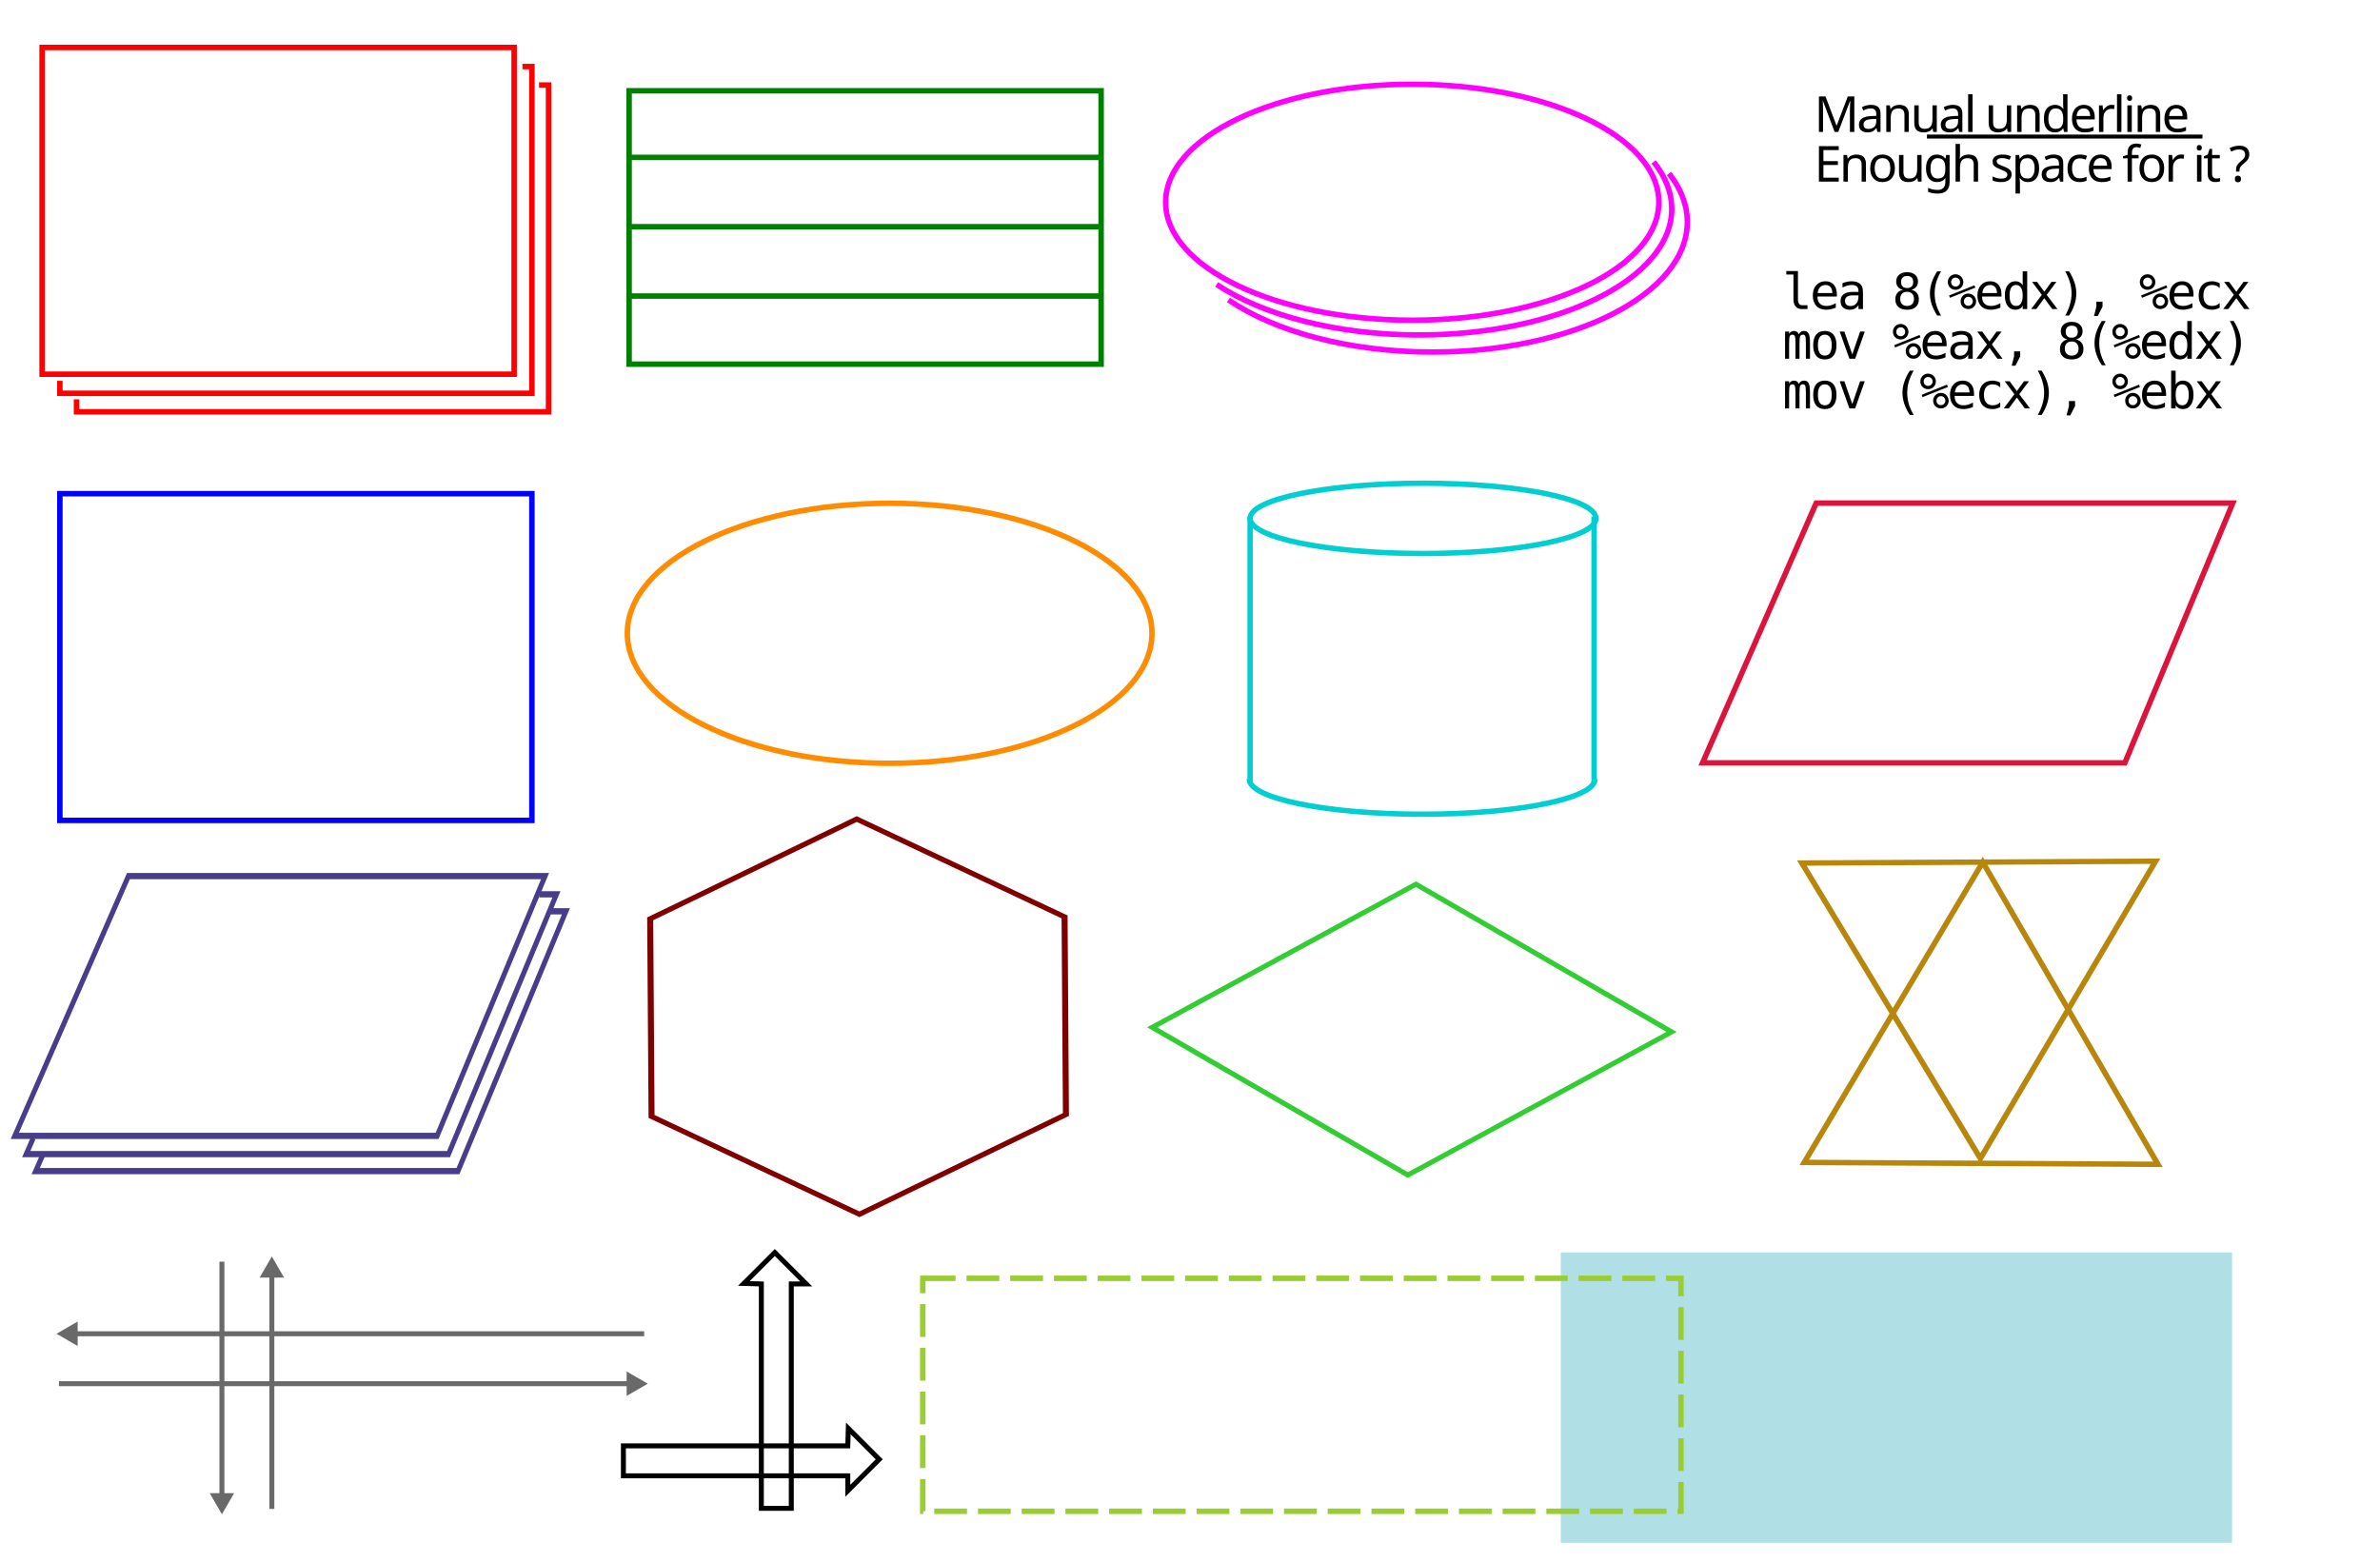
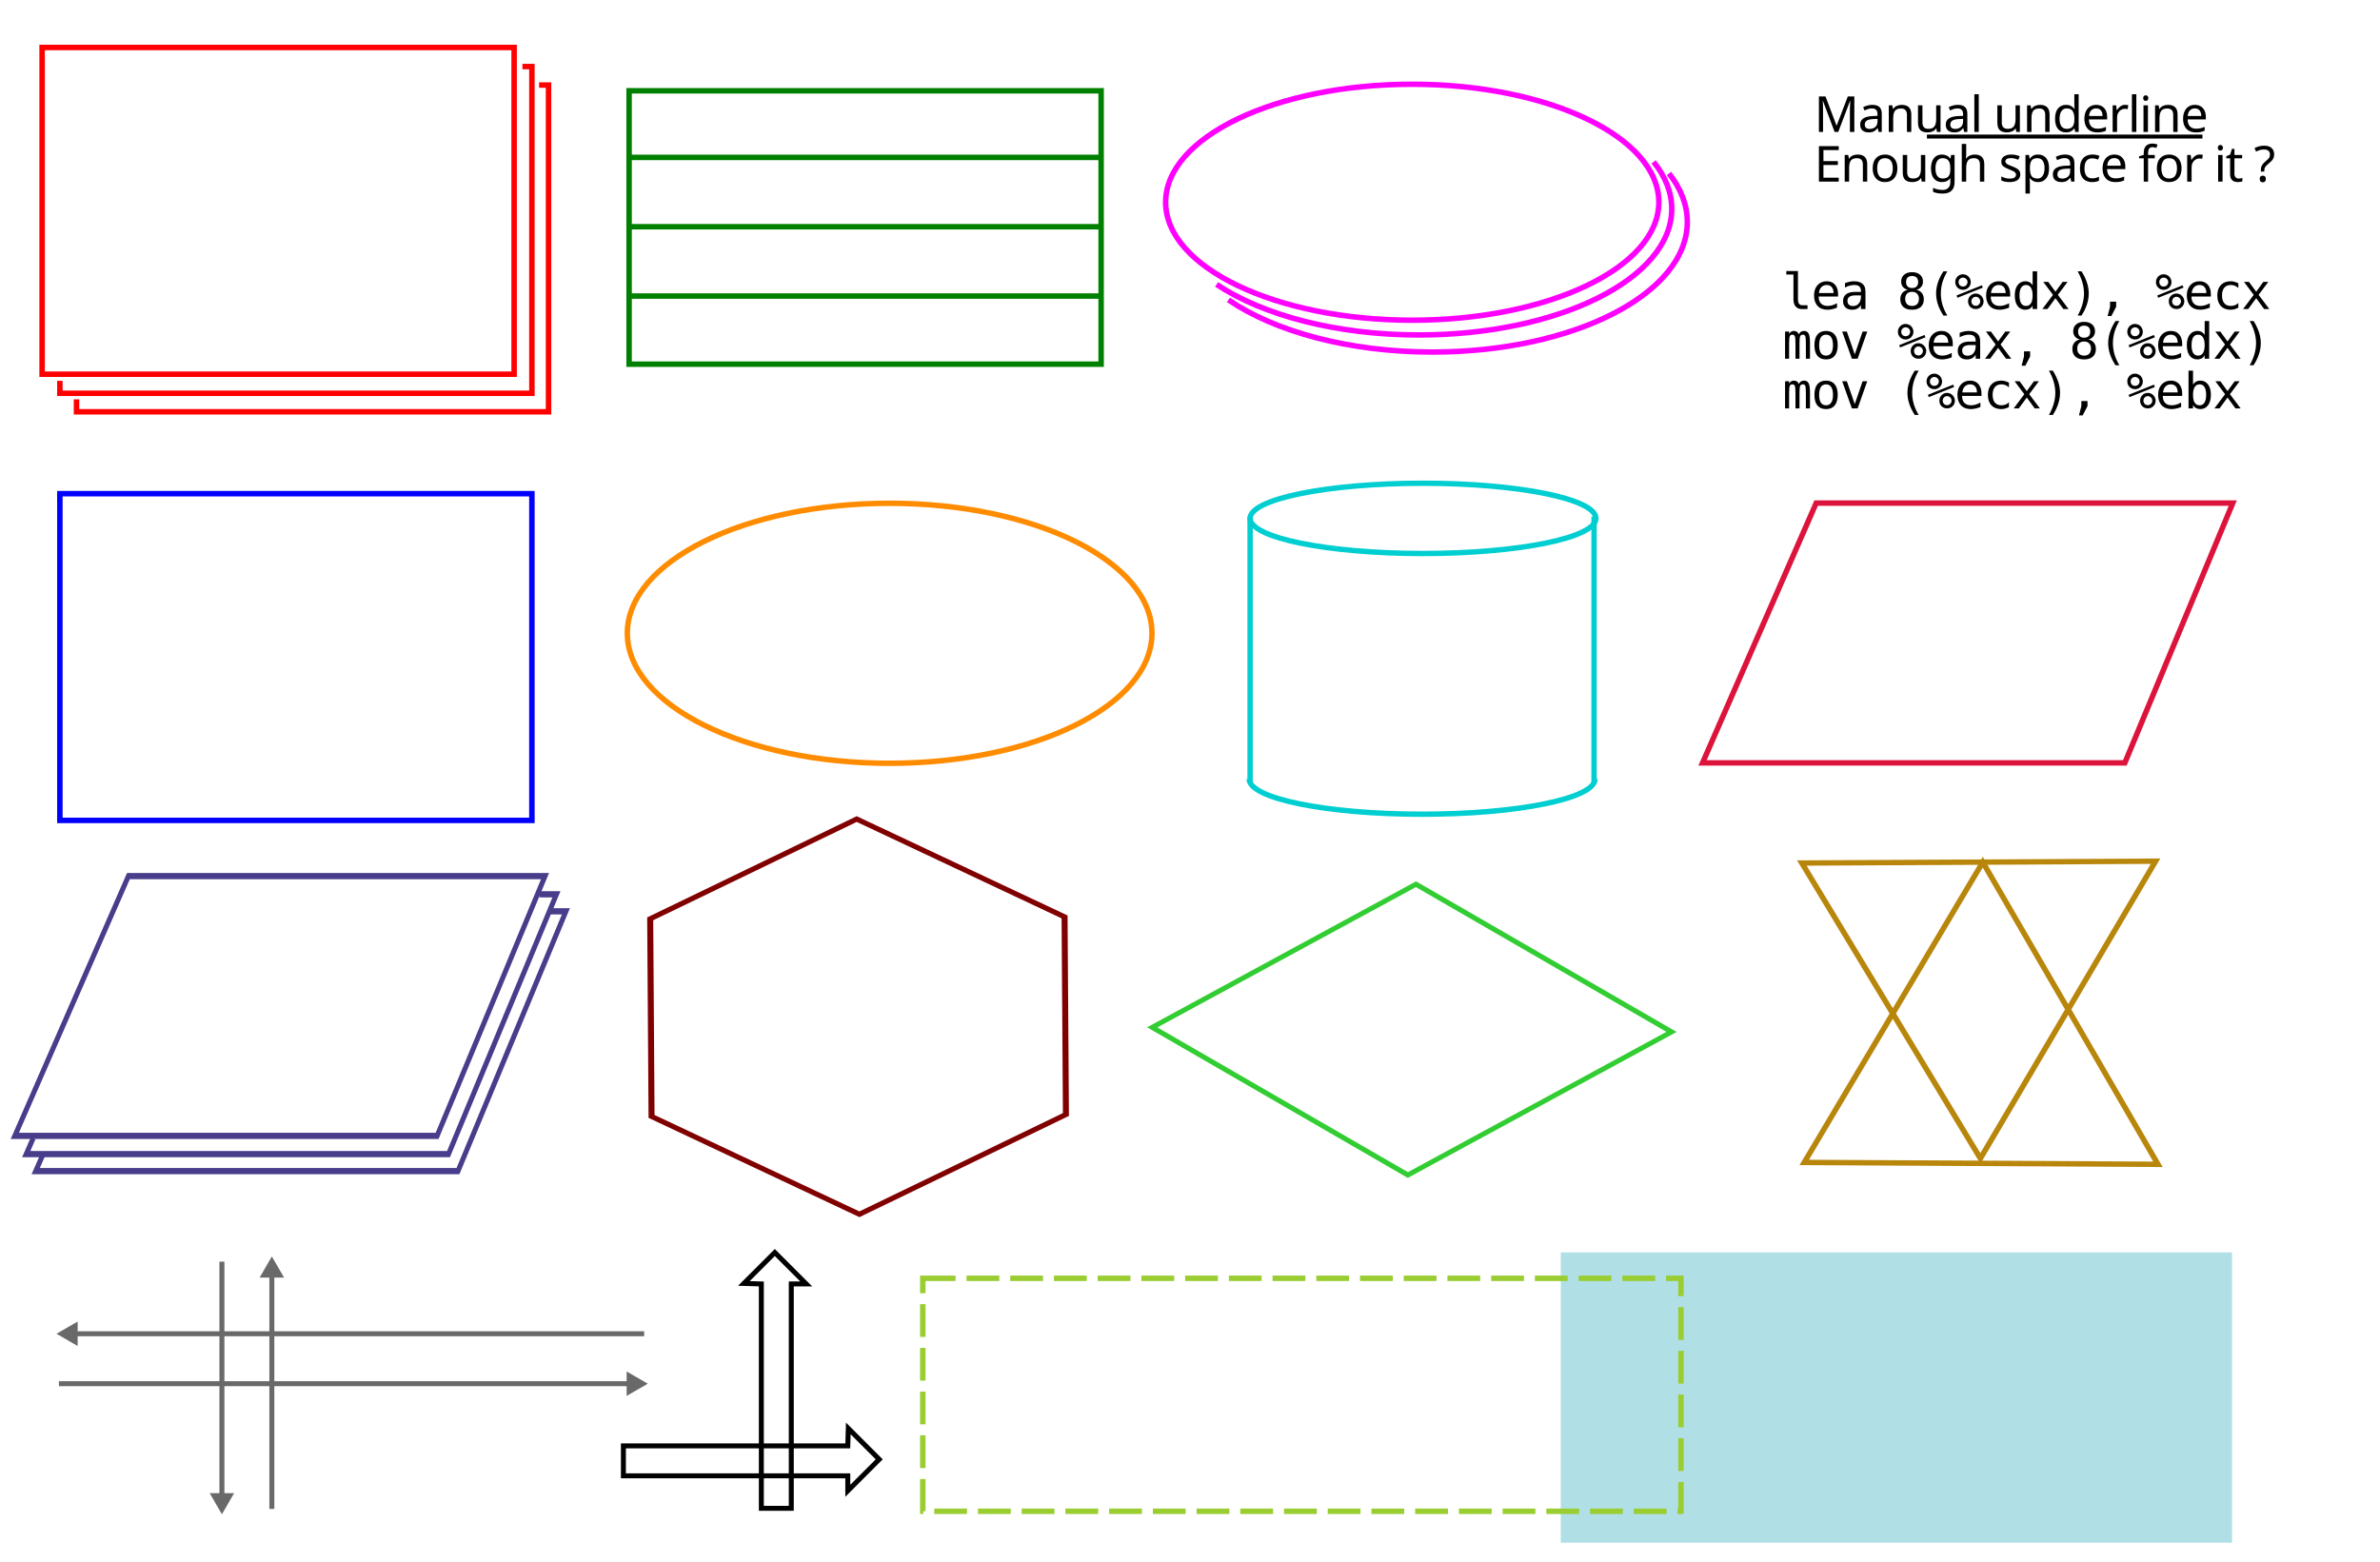
- <svg xmlns="http://www.w3.org/2000/svg" version="1.1" id="svg2" viewBox="0 0 479.029 314.274" height="88.695mm" width="135.193mm">
+ <svg xmlns="http://www.w3.org/2000/svg" width="135.193mm" height="88.695mm" viewBox="0 0 479.029 314.274" id="svg2" version="1.1">
  <defs id="defs4">
-     <marker orient="auto" refY="0.0" refX="0.0" id="TriangleOutM" style="overflow:visible">
-       <path id="path4565" d="M 5.77,0.0 L -2.88,5.0 L -2.88,-5.0 L 5.77,0.0 z " style="fill-rule:evenodd;stroke:#696969;stroke-width:1pt;stroke-opacity:1;fill:#696969;fill-opacity:1" transform="scale(0.4)" />
+     <marker style="overflow:visible" id="TriangleOutM" refX="0.0" refY="0.0" orient="auto">
+       <path transform="scale(0.4)" style="fill-rule:evenodd;stroke:#696969;stroke-width:1pt;stroke-opacity:1;fill:#696969;fill-opacity:1" d="M 5.77,0.0 L -2.88,5.0 L -2.88,-5.0 L 5.77,0.0 z " id="path4565" />
    </marker>
-     <marker style="overflow:visible" id="marker6723" refX="0.0" refY="0.0" orient="auto">
-       <path transform="scale(-0.4)" style="fill-rule:evenodd;stroke:#696969;stroke-width:1pt;stroke-opacity:1;fill:#696969;fill-opacity:1" d="M 5.77,0.0 L -2.88,5.0 L -2.88,-5.0 L 5.77,0.0 z " id="path6725" />
+     <marker orient="auto" refY="0.0" refX="0.0" id="marker6723" style="overflow:visible">
+       <path id="path6725" d="M 5.77,0.0 L -2.88,5.0 L -2.88,-5.0 L 5.77,0.0 z " style="fill-rule:evenodd;stroke:#696969;stroke-width:1pt;stroke-opacity:1;fill:#696969;fill-opacity:1" transform="scale(-0.4)" />
    </marker>
-     <marker orient="auto" refY="0.0" refX="0.0" id="TriangleInM" style="overflow:visible">
-       <path id="path4556" d="M 5.77,0.0 L -2.88,5.0 L -2.88,-5.0 L 5.77,0.0 z " style="fill-rule:evenodd;stroke:#696969;stroke-width:1pt;stroke-opacity:1;fill:#696969;fill-opacity:1" transform="scale(-0.4)" />
+     <marker style="overflow:visible" id="TriangleInM" refX="0.0" refY="0.0" orient="auto">
+       <path transform="scale(-0.4)" style="fill-rule:evenodd;stroke:#696969;stroke-width:1pt;stroke-opacity:1;fill:#696969;fill-opacity:1" d="M 5.77,0.0 L -2.88,5.0 L -2.88,-5.0 L 5.77,0.0 z " id="path4556" />
    </marker>
-     <marker orient="auto" refY="0.0" refX="0.0" id="Arrow1Lstart" style="overflow:visible">
-       <path id="path4420" d="M 0.0,0.0 L 5.0,-5.0 L -12.5,0.0 L 5.0,5.0 L 0.0,0.0 z " style="fill-rule:evenodd;stroke:#000000;stroke-width:1pt;stroke-opacity:1;fill:#000000;fill-opacity:1" transform="scale(0.8) translate(12.5,0)" />
+     <marker style="overflow:visible" id="Arrow1Lstart" refX="0.0" refY="0.0" orient="auto">
+       <path transform="scale(0.8) translate(12.5,0)" style="fill-rule:evenodd;stroke:#000000;stroke-width:1pt;stroke-opacity:1;fill:#000000;fill-opacity:1" d="M 0.0,0.0 L 5.0,-5.0 L -12.5,0.0 L 5.0,5.0 L 0.0,0.0 z " id="path4420" />
    </marker>
-     <marker orient="auto" refY="0.0" refX="0.0" id="Arrow1Lend" style="overflow:visible;">
-       <path id="path4423" d="M 0.0,0.0 L 5.0,-5.0 L -12.5,0.0 L 5.0,5.0 L 0.0,0.0 z " style="fill-rule:evenodd;stroke:#000000;stroke-width:1pt;stroke-opacity:1;fill:#000000;fill-opacity:1" transform="scale(0.8) rotate(180) translate(12.5,0)" />
+     <marker style="overflow:visible;" id="Arrow1Lend" refX="0.0" refY="0.0" orient="auto">
+       <path transform="scale(0.8) rotate(180) translate(12.5,0)" style="fill-rule:evenodd;stroke:#000000;stroke-width:1pt;stroke-opacity:1;fill:#000000;fill-opacity:1" d="M 0.0,0.0 L 5.0,-5.0 L -12.5,0.0 L 5.0,5.0 L 0.0,0.0 z " id="path4423" />
    </marker>
-     <marker orient="auto" refY="0" refX="0" id="TriangleInM-2" style="overflow:visible">
-       <path id="path4556-3" d="m 5.77,0 -8.65,5 0,-10 8.65,5 z" style="fill:#696969;fill-opacity:1;fill-rule:evenodd;stroke:#696969;stroke-width:1pt;stroke-opacity:1" transform="scale(-0.4,-0.4)" />
+     <marker style="overflow:visible" id="TriangleInM-2" refX="0" refY="0" orient="auto">
+       <path transform="scale(-0.4,-0.4)" style="fill:#696969;fill-opacity:1;fill-rule:evenodd;stroke:#696969;stroke-width:1pt;stroke-opacity:1" d="m 5.77,0 -8.65,5 0,-10 8.65,5 z" id="path4556-3" />
    </marker>
-     <marker orient="auto" refY="0" refX="0" id="TriangleOutM-1" style="overflow:visible">
-       <path id="path4565-3" d="m 5.77,0 -8.65,5 0,-10 8.65,5 z" style="fill:#696969;fill-opacity:1;fill-rule:evenodd;stroke:#696969;stroke-width:1pt;stroke-opacity:1" transform="scale(0.4,0.4)" />
+     <marker style="overflow:visible" id="TriangleOutM-1" refX="0" refY="0" orient="auto">
+       <path transform="scale(0.4,0.4)" style="fill:#696969;fill-opacity:1;fill-rule:evenodd;stroke:#696969;stroke-width:1pt;stroke-opacity:1" d="m 5.77,0 -8.65,5 0,-10 8.65,5 z" id="path4565-3" />
    </marker>
-     <marker orient="auto" refY="0" refX="0" id="TriangleInM-2-3" style="overflow:visible">
-       <path id="path4556-3-7" d="m 5.77,0 -8.65,5 0,-10 8.65,5 z" style="fill:#696969;fill-opacity:1;fill-rule:evenodd;stroke:#696969;stroke-width:1pt;stroke-opacity:1" transform="scale(-0.4,-0.4)" />
+     <marker style="overflow:visible" id="TriangleInM-2-3" refX="0" refY="0" orient="auto">
+       <path transform="scale(-0.4,-0.4)" style="fill:#696969;fill-opacity:1;fill-rule:evenodd;stroke:#696969;stroke-width:1pt;stroke-opacity:1" d="m 5.77,0 -8.65,5 0,-10 8.65,5 z" id="path4556-3-7" />
    </marker>
-     <marker orient="auto" refY="0" refX="0" id="TriangleInM-2-7" style="overflow:visible">
-       <path id="path4556-3-6" d="m 5.77,0 -8.65,5 0,-10 8.65,5 z" style="fill:#696969;fill-opacity:1;fill-rule:evenodd;stroke:#696969;stroke-width:1pt;stroke-opacity:1" transform="scale(-0.4,-0.4)" />
+     <marker style="overflow:visible" id="TriangleInM-2-7" refX="0" refY="0" orient="auto">
+       <path transform="scale(-0.4,-0.4)" style="fill:#696969;fill-opacity:1;fill-rule:evenodd;stroke:#696969;stroke-width:1pt;stroke-opacity:1" d="m 5.77,0 -8.65,5 0,-10 8.65,5 z" id="path4556-3-6" />
    </marker>
-     <marker orient="auto" refY="0" refX="0" id="TriangleInM-2-7-2" style="overflow:visible">
-       <path id="path4556-3-6-0" d="m 5.77,0 -8.65,5 0,-10 8.65,5 z" style="fill:#696969;fill-opacity:1;fill-rule:evenodd;stroke:#696969;stroke-width:1pt;stroke-opacity:1" transform="scale(-0.4,-0.4)" />
+     <marker style="overflow:visible" id="TriangleInM-2-7-2" refX="0" refY="0" orient="auto">
+       <path transform="scale(-0.4,-0.4)" style="fill:#696969;fill-opacity:1;fill-rule:evenodd;stroke:#696969;stroke-width:1pt;stroke-opacity:1" d="m 5.77,0 -8.65,5 0,-10 8.65,5 z" id="path4556-3-6-0" />
    </marker>
  </defs>
-   <g id="layer1" transform="translate(-31.1639,-233.1975)">
-     <rect style="opacity:1;fill:#b0e0e6;fill-opacity:1;stroke:none;stroke-width:1.1;stroke-miterlimit:4;stroke-dasharray:none;stroke-dashoffset:0;stroke-opacity:1" id="rect13241" width="135.111" height="58.436" x="345.305" y="485.313" />
-     <ellipse ry="26.171" rx="52.798" cy="360.68" cx="210.226" id="path4142" style="opacity:1;fill:none;fill-opacity:1;stroke:#ff8c00;stroke-width:1.1;stroke-miterlimit:4;stroke-dasharray:none;stroke-opacity:1" />
-     <g id="g4182" transform="translate(-163.7705,-26.4266)">
+   <g transform="translate(-31.1639,-233.1975)" id="layer1">
+     <rect y="485.313" x="345.305" height="58.436" width="135.111" id="rect13241" style="opacity:1;fill:#b0e0e6;fill-opacity:1;stroke:none;stroke-width:1.1;stroke-miterlimit:4;stroke-dasharray:none;stroke-dashoffset:0;stroke-opacity:1" />
+     <ellipse style="opacity:1;fill:none;fill-opacity:1;stroke:#ff8c00;stroke-width:1.1;stroke-miterlimit:4;stroke-dasharray:none;stroke-opacity:1" id="path4142" cx="210.226" cy="360.68" rx="52.798" ry="26.171" />
+     <g transform="translate(-163.7705,-26.4266)" id="g4182">
      <g id="g4177">
-         <path style="opacity:1;fill:none;fill-opacity:1;stroke:#ff0000;stroke-width:1.1;stroke-miterlimit:4;stroke-dasharray:none;stroke-opacity:1" d="m 203.408,269.181 95.005,0 0,65.773 -95.005,0 z" id="rect3336" />
-         <path style="opacity:1;fill:none;fill-opacity:1;stroke:#ff0000;stroke-width:1.1;stroke-miterlimit:4;stroke-dasharray:none;stroke-opacity:1" d="m 300.085,273.023 1.905,0 0,65.773 -95.005,0 0,-2.511" id="rect3336-5" />
-         <path style="opacity:1;fill:none;fill-opacity:1;stroke:#ff0000;stroke-width:1.1;stroke-miterlimit:4;stroke-dasharray:none;stroke-opacity:1" d="m 303.435,276.745 1.905,0 0,65.773 -95.005,0 0,-2.511" id="rect3336-5-7" />
+         <path id="rect3336" d="m 203.408,269.181 95.005,0 0,65.773 -95.005,0 z" style="opacity:1;fill:none;fill-opacity:1;stroke:#ff0000;stroke-width:1.1;stroke-miterlimit:4;stroke-dasharray:none;stroke-opacity:1" />
+         <path id="rect3336-5" d="m 300.085,273.023 1.905,0 0,65.773 -95.005,0 0,-2.511" style="opacity:1;fill:none;fill-opacity:1;stroke:#ff0000;stroke-width:1.1;stroke-miterlimit:4;stroke-dasharray:none;stroke-opacity:1" />
+         <path id="rect3336-5-7" d="m 303.435,276.745 1.905,0 0,65.773 -95.005,0 0,-2.511" style="opacity:1;fill:none;fill-opacity:1;stroke:#ff0000;stroke-width:1.1;stroke-miterlimit:4;stroke-dasharray:none;stroke-opacity:1" />
      </g>
    </g>
-     <g id="g4230" style="stroke:#008000" transform="translate(-51.62308,-24.87739)">
-       <g id="g4304" transform="translate(5.210879,1.116617)">
+     <g transform="translate(-51.62308,-24.87739)" style="stroke:#008000" id="g4230">
+       <g transform="translate(5.210879,1.116617)" id="g4304">
        <g id="g4365">
          <g id="g4384">
-             <path style="opacity:1;fill:none;fill-opacity:1;stroke:#008000;stroke-width:1.1;stroke-miterlimit:4;stroke-dasharray:none;stroke-opacity:1" d="m 204.198,275.234 95.005,0 0,55.033 -95.005,0 z" id="rect3336-2" />
-             <path style="fill:none;fill-rule:evenodd;stroke:#008000;stroke-width:1.1;stroke-linecap:butt;stroke-linejoin:miter;stroke-miterlimit:4;stroke-dasharray:none;stroke-opacity:1" d="m 203.985,288.64 94.912,0" id="path4336" />
-             <path style="fill:none;fill-rule:evenodd;stroke:#008000;stroke-width:1.1;stroke-linecap:butt;stroke-linejoin:miter;stroke-miterlimit:4;stroke-dasharray:none;stroke-opacity:1" d="m 203.985,302.598 94.912,0" id="path4336-4" />
-             <path style="fill:none;fill-rule:evenodd;stroke:#008000;stroke-width:1.1;stroke-linecap:butt;stroke-linejoin:miter;stroke-miterlimit:4;stroke-dasharray:none;stroke-opacity:1" d="m 204.171,316.555 94.912,0" id="path4336-44" />
+             <path id="rect3336-2" d="m 204.198,275.234 95.005,0 0,55.033 -95.005,0 z" style="opacity:1;fill:none;fill-opacity:1;stroke:#008000;stroke-width:1.1;stroke-miterlimit:4;stroke-dasharray:none;stroke-opacity:1" />
+             <path id="path4336" d="m 203.985,288.64 94.912,0" style="fill:none;fill-rule:evenodd;stroke:#008000;stroke-width:1.1;stroke-linecap:butt;stroke-linejoin:miter;stroke-miterlimit:4;stroke-dasharray:none;stroke-opacity:1" />
+             <path id="path4336-4" d="m 203.985,302.598 94.912,0" style="fill:none;fill-rule:evenodd;stroke:#008000;stroke-width:1.1;stroke-linecap:butt;stroke-linejoin:miter;stroke-miterlimit:4;stroke-dasharray:none;stroke-opacity:1" />
+             <path id="path4336-44" d="m 204.171,316.555 94.912,0" style="fill:none;fill-rule:evenodd;stroke:#008000;stroke-width:1.1;stroke-linecap:butt;stroke-linejoin:miter;stroke-miterlimit:4;stroke-dasharray:none;stroke-opacity:1" />
          </g>
        </g>
      </g>
    </g>
-     <path style="opacity:1;fill:none;fill-opacity:1;stroke:#0000ff;stroke-width:1.1;stroke-miterlimit:4;stroke-dasharray:none;stroke-opacity:1" d="m 43.214,332.576 95.005,0 0,65.773 -95.005,0 z" id="rect3336-2-6" />
-     <g id="g4296" transform="translate(-4.960133,-122.8217)">
-       <ellipse style="opacity:1;fill:none;fill-opacity:1;stroke:#ff00ff;stroke-width:1.1;stroke-miterlimit:4;stroke-dasharray:none;stroke-opacity:1" id="path4142-1" cx="320.368" cy="396.728" rx="49.634" ry="23.751" />
-       <path id="path4142-1-8" d="m 368.947,388.608 c 2.359,2.925 3.657,6.119 3.657,9.465 0,14.014 -22.777,25.376 -50.874,25.376 -16.666,0 -31.459,-3.997 -40.739,-10.174" style="opacity:1;fill:none;fill-opacity:1;stroke:#ff00ff;stroke-width:1.1;stroke-miterlimit:4;stroke-dasharray:none;stroke-opacity:1" />
-       <path id="path4142-1-8-6" d="m 372.045,390.933 c 2.378,3.018 3.687,6.315 3.687,9.768 0,14.463 -22.962,26.187 -51.287,26.187 -16.801,0 -31.715,-4.125 -41.07,-10.499" style="opacity:1;fill:none;fill-opacity:1;stroke:#ff00ff;stroke-width:1.1;stroke-miterlimit:4;stroke-dasharray:none;stroke-opacity:1" />
+     <path id="rect3336-2-6" d="m 43.214,332.576 95.005,0 0,65.773 -95.005,0 z" style="opacity:1;fill:none;fill-opacity:1;stroke:#0000ff;stroke-width:1.1;stroke-miterlimit:4;stroke-dasharray:none;stroke-opacity:1" />
+     <g transform="translate(-4.960133,-122.8217)" id="g4296">
+       <ellipse ry="23.751" rx="49.634" cy="396.728" cx="320.368" id="path4142-1" style="opacity:1;fill:none;fill-opacity:1;stroke:#ff00ff;stroke-width:1.1;stroke-miterlimit:4;stroke-dasharray:none;stroke-opacity:1" />
+       <path style="opacity:1;fill:none;fill-opacity:1;stroke:#ff00ff;stroke-width:1.1;stroke-miterlimit:4;stroke-dasharray:none;stroke-opacity:1" d="m 368.947,388.608 c 2.359,2.925 3.657,6.119 3.657,9.465 0,14.014 -22.777,25.376 -50.874,25.376 -16.666,0 -31.459,-3.997 -40.739,-10.174" id="path4142-1-8" />
+       <path style="opacity:1;fill:none;fill-opacity:1;stroke:#ff00ff;stroke-width:1.1;stroke-miterlimit:4;stroke-dasharray:none;stroke-opacity:1" d="m 372.045,390.933 c 2.378,3.018 3.687,6.315 3.687,9.768 0,14.463 -22.962,26.187 -51.287,26.187 -16.801,0 -31.715,-4.125 -41.07,-10.499" id="path4142-1-8-6" />
    </g>
-     <g id="g4322" transform="translate(4.838673,-87.09612)">
-       <ellipse ry="7.072" rx="34.801" cy="424.643" cx="312.737" id="path4301" style="opacity:1;fill:none;fill-opacity:1;stroke:#00ced1;stroke-width:1.08;stroke-miterlimit:10;stroke-dasharray:none;stroke-opacity:1" />
-       <path id="path4301-4" d="m 347.353,477.124 c 10e-6,3.906 -15.581,7.072 -34.801,7.072 -19.22,0 -34.801,-3.166 -34.801,-7.072" style="opacity:1;fill:none;fill-opacity:1;stroke:#00ced1;stroke-width:1.08;stroke-miterlimit:10;stroke-dasharray:none;stroke-opacity:1" />
-       <path id="rect4318" d="m 277.936,477.869 0,-53.598 m 69.23,0 0,53.598" style="opacity:1;fill:none;fill-opacity:1;stroke:#00ced1;stroke-width:1.08;stroke-miterlimit:10;stroke-dasharray:none;stroke-opacity:1" />
+     <g transform="translate(4.838673,-87.09612)" id="g4322">
+       <ellipse style="opacity:1;fill:none;fill-opacity:1;stroke:#00ced1;stroke-width:1.08;stroke-miterlimit:10;stroke-dasharray:none;stroke-opacity:1" id="path4301" cx="312.737" cy="424.643" rx="34.801" ry="7.072" />
+       <path style="opacity:1;fill:none;fill-opacity:1;stroke:#00ced1;stroke-width:1.08;stroke-miterlimit:10;stroke-dasharray:none;stroke-opacity:1" d="m 347.353,477.124 c 10e-6,3.906 -15.581,7.072 -34.801,7.072 -19.22,0 -34.801,-3.166 -34.801,-7.072" id="path4301-4" />
+       <path style="opacity:1;fill:none;fill-opacity:1;stroke:#00ced1;stroke-width:1.08;stroke-miterlimit:10;stroke-dasharray:none;stroke-opacity:1" d="m 277.936,477.869 0,-53.598 m 69.23,0 0,53.598" id="rect4318" />
    </g>
-     <path style="opacity:1;fill:none;fill-opacity:1;stroke:#800000;stroke-width:0.574;stroke-miterlimit:10;stroke-dasharray:none;stroke-opacity:1" id="path4327" d="m 108.583,422.782 0.129,22.853 -19.727,11.538 -19.856,-11.315 -0.129,-22.853 19.727,-11.538 z" transform="matrix(2.107044,0,0,1.740663,16.64433,-318.1493)" />
-     <path style="opacity:1;fill:none;fill-opacity:1;stroke:#32cd32;stroke-width:0.67;stroke-miterlimit:10;stroke-dasharray:none;stroke-opacity:1" id="path4329" d="M 211.311,429.11 187.118,452.559 163.669,428.365 187.862,404.916 Z" transform="matrix(2.193977,0,0,1.2287,-96.00636,-86.32762)" />
-     <path style="opacity:1;fill:none;fill-opacity:1;stroke:#b8860b;stroke-width:0.756;stroke-miterlimit:10;stroke-dasharray:none;stroke-opacity:1" id="path4331" d="m 224.711,448.092 -48.539,-0.264 24.498,-41.904 z" transform="matrix(1.466753,0,0,1.442405,135.9095,-178.7513)" />
-     <g id="g13260" transform="matrix(1.024011,0,0,1.313166,-5.772151,-140.2474)">
-       <path id="rect4333" d="m 61.313,418.688 81.885,0 -21.216,39.826 -83.002,0 z" style="opacity:1;fill:none;fill-opacity:1;stroke:#483d8b;stroke-width:0.949;stroke-miterlimit:10;stroke-dasharray:none;stroke-opacity:1" />
-       <path id="rect4333-7" d="m 142.081,421.48 3.361,0 -21.216,39.826 -83.002,0 1.386,-2.471" style="opacity:1;fill:none;fill-opacity:1;stroke:#483d8b;stroke-width:0.949;stroke-miterlimit:10;stroke-dasharray:none;stroke-opacity:1" />
-       <path id="rect4333-7-5" d="m 143.942,424.085 3.361,0 -21.216,39.826 -83.002,0 1.386,-2.471" style="opacity:1;fill:none;fill-opacity:1;stroke:#483d8b;stroke-width:0.949;stroke-miterlimit:10;stroke-dasharray:none;stroke-opacity:1" />
+     <path transform="matrix(2.107044,0,0,1.740663,16.64433,-318.1493)" d="m 108.583,422.782 0.129,22.853 -19.727,11.538 -19.856,-11.315 -0.129,-22.853 19.727,-11.538 z" id="path4327" style="opacity:1;fill:none;fill-opacity:1;stroke:#800000;stroke-width:0.574;stroke-miterlimit:10;stroke-dasharray:none;stroke-opacity:1" />
+     <path transform="matrix(2.193977,0,0,1.2287,-96.00636,-86.32762)" d="M 211.311,429.11 187.118,452.559 163.669,428.365 187.862,404.916 Z" id="path4329" style="opacity:1;fill:none;fill-opacity:1;stroke:#32cd32;stroke-width:0.67;stroke-miterlimit:10;stroke-dasharray:none;stroke-opacity:1" />
+     <path transform="matrix(1.466753,0,0,1.442405,135.9095,-178.7513)" d="m 224.711,448.092 -48.539,-0.264 24.498,-41.904 z" id="path4331" style="opacity:1;fill:none;fill-opacity:1;stroke:#b8860b;stroke-width:0.756;stroke-miterlimit:10;stroke-dasharray:none;stroke-opacity:1" />
+     <g transform="matrix(1.024011,0,0,1.313166,-5.772151,-140.2474)" id="g13260">
+       <path style="opacity:1;fill:none;fill-opacity:1;stroke:#483d8b;stroke-width:0.949;stroke-miterlimit:10;stroke-dasharray:none;stroke-opacity:1" d="m 61.313,418.688 81.885,0 -21.216,39.826 -83.002,0 z" id="rect4333" />
+       <path style="opacity:1;fill:none;fill-opacity:1;stroke:#483d8b;stroke-width:0.949;stroke-miterlimit:10;stroke-dasharray:none;stroke-opacity:1" d="m 142.081,421.48 3.361,0 -21.216,39.826 -83.002,0 1.386,-2.471" id="rect4333-7" />
+       <path style="opacity:1;fill:none;fill-opacity:1;stroke:#483d8b;stroke-width:0.949;stroke-miterlimit:10;stroke-dasharray:none;stroke-opacity:1" d="m 143.942,424.085 3.361,0 -21.216,39.826 -83.002,0 1.386,-2.471" id="rect4333-7-5" />
    </g>
-     <path style="opacity:1;fill:none;fill-opacity:1;stroke:#dc143c;stroke-width:1.1;stroke-miterlimit:10;stroke-dasharray:none;stroke-opacity:1" d="m 396.709,334.475 83.851,0 -21.725,52.298 -84.995,0 z" id="rect4333-1" />
-     <path style="fill:none;fill-rule:evenodd;stroke:#696969;stroke-width:1px;stroke-linecap:butt;stroke-linejoin:miter;stroke-opacity:1;marker-start:url(#TriangleInM)" d="m 45.377,501.69 115.44,0" id="path4414" />
-     <path style="fill:none;fill-rule:evenodd;stroke:#696969;stroke-width:1px;stroke-linecap:butt;stroke-linejoin:miter;stroke-opacity:1;marker-start:url(#TriangleInM-2)" d="m 158.707,511.739 -115.689,0" id="path4414-2" />
-     <path style="fill:none;fill-rule:evenodd;stroke:#696969;stroke-width:1px;stroke-linecap:butt;stroke-linejoin:miter;stroke-opacity:1;marker-end:url(#TriangleOutM)" d="m 75.829,487.174 0,48.015" id="path6715" />
-     <path style="fill:none;fill-rule:evenodd;stroke:#696969;stroke-width:1px;stroke-linecap:butt;stroke-linejoin:miter;stroke-opacity:1;marker-end:url(#TriangleOutM-1)" d="m 85.878,536.948 0,-47.984" id="path6715-5" />
-     <path style="fill:none;fill-rule:evenodd;stroke:#000000;stroke-width:0.8;stroke-linecap:butt;stroke-linejoin:miter;stroke-miterlimit:4;stroke-dasharray:none;stroke-opacity:1" d="m 419.002,260.687 55.459,0" id="path13214" />
-     <rect style="opacity:1;fill:none;fill-opacity:1;stroke:#9acd32;stroke-width:1.1;stroke-miterlimit:4;stroke-dasharray:6.6, 2.2;stroke-opacity:1;stroke-dashoffset:0" id="rect13239" width="152.604" height="46.898" x="216.895" y="490.524" />
-     <text xml:space="preserve" style="font-style:normal;font-variant:normal;font-weight:normal;font-stretch:normal;font-size:10px;line-height:100%;font-family:'Droid Sans';-inkscape-font-specification:'Droid Sans, Normal';text-align:start;letter-spacing:-0.5px;word-spacing:0px;writing-mode:lr-tb;text-anchor:start;fill:#000000;fill-opacity:1;stroke:none;stroke-width:1px;stroke-linecap:butt;stroke-linejoin:miter;stroke-opacity:1" x="396.298" y="259.756" id="text13206">
-       <tspan id="tspan13210" x="396.298" y="259.756">Manual underline </tspan>
-       <tspan id="tspan13212" x="396.298" y="269.756">Enough space for it ?</tspan>
+     <path id="rect4333-1" d="m 396.709,334.475 83.851,0 -21.725,52.298 -84.995,0 z" style="opacity:1;fill:none;fill-opacity:1;stroke:#dc143c;stroke-width:1.1;stroke-miterlimit:10;stroke-dasharray:none;stroke-opacity:1" />
+     <path id="path4414" d="m 45.377,501.69 115.44,0" style="fill:none;fill-rule:evenodd;stroke:#696969;stroke-width:1px;stroke-linecap:butt;stroke-linejoin:miter;stroke-opacity:1;marker-start:url(#TriangleInM)" />
+     <path id="path4414-2" d="m 158.707,511.739 -115.689,0" style="fill:none;fill-rule:evenodd;stroke:#696969;stroke-width:1px;stroke-linecap:butt;stroke-linejoin:miter;stroke-opacity:1;marker-start:url(#TriangleInM-2)" />
+     <path id="path6715" d="m 75.829,487.174 0,48.015" style="fill:none;fill-rule:evenodd;stroke:#696969;stroke-width:1px;stroke-linecap:butt;stroke-linejoin:miter;stroke-opacity:1;marker-end:url(#TriangleOutM)" />
+     <path id="path6715-5" d="m 85.878,536.948 0,-47.984" style="fill:none;fill-rule:evenodd;stroke:#696969;stroke-width:1px;stroke-linecap:butt;stroke-linejoin:miter;stroke-opacity:1;marker-end:url(#TriangleOutM-1)" />
+     <path id="path13214" d="m 419.002,260.687 55.459,0" style="fill:none;fill-rule:evenodd;stroke:#000000;stroke-width:0.8;stroke-linecap:butt;stroke-linejoin:miter;stroke-miterlimit:4;stroke-dasharray:none;stroke-opacity:1" />
+     <rect y="490.524" x="216.895" height="46.898" width="152.604" id="rect13239" style="opacity:1;fill:none;fill-opacity:1;stroke:#9acd32;stroke-width:1.1;stroke-miterlimit:4;stroke-dasharray:6.6, 2.2;stroke-opacity:1;stroke-dashoffset:0" />
+     <text id="text13206" y="259.756" x="396.298" style="font-style:normal;font-variant:normal;font-weight:normal;font-stretch:normal;font-size:10px;line-height:100%;font-family:'Droid Sans';-inkscape-font-specification:'Droid Sans, Normal';text-align:start;letter-spacing:-0.25px;word-spacing:0px;writing-mode:lr-tb;text-anchor:start;fill:#000000;fill-opacity:1;stroke:none;stroke-width:1px;stroke-linecap:butt;stroke-linejoin:miter;stroke-opacity:1;" xml:space="preserve">
+       <tspan y="259.756" x="396.298" id="tspan13210">Manual underline </tspan>
+       <tspan y="269.756" x="396.298" id="tspan13212">Enough space for it ?</tspan>
    </text>
-     <path style="opacity:1;fill:none;fill-opacity:1;stroke:#b8860b;stroke-width:0.762;stroke-miterlimit:10;stroke-dasharray:none;stroke-opacity:1" id="path4331-9" d="m 224.711,448.092 -48.539,-0.264 24.498,-41.904 z" transform="matrix(1.466753,0,0,-1.419059,135.429,1042.424)" />
-     <text xml:space="preserve" style="font-style:normal;font-variant:normal;font-weight:normal;font-stretch:normal;font-size:10px;line-height:100%;font-family:'Droid Sans';-inkscape-font-specification:'Droid Sans, Normal';text-align:start;letter-spacing:-0.5px;word-spacing:0px;writing-mode:lr-tb;text-anchor:start;fill:#000000;fill-opacity:1;stroke:none;stroke-width:1px;stroke-linecap:butt;stroke-linejoin:miter;stroke-opacity:1" x="389.918" y="295.412" id="text34867">
-       <tspan id="tspan34869" x="389.918" y="295.412" style="font-style:normal;font-variant:normal;font-weight:normal;font-stretch:normal;font-size:10px;line-height:100%;font-family:'DejaVu Sans Mono';-inkscape-font-specification:'DejaVu Sans Mono, Normal';text-align:start;writing-mode:lr-tb;text-anchor:start">lea 8(%edx), %ecx</tspan>
-       <tspan x="389.918" y="305.412" id="tspan34871" style="font-style:normal;font-variant:normal;font-weight:normal;font-stretch:normal;font-size:10px;line-height:100%;font-family:'DejaVu Sans Mono';-inkscape-font-specification:'DejaVu Sans Mono, Normal';text-align:start;writing-mode:lr-tb;text-anchor:start">mov %eax, 8(%edx)</tspan>
-       <tspan x="389.918" y="315.412" id="tspan34873" style="font-style:normal;font-variant:normal;font-weight:normal;font-stretch:normal;font-size:10px;line-height:100%;font-family:'DejaVu Sans Mono';-inkscape-font-specification:'DejaVu Sans Mono, Normal';text-align:start;writing-mode:lr-tb;text-anchor:start">mov (%ecx), %ebx</tspan>
+     <path transform="matrix(1.466753,0,0,-1.419059,135.429,1042.424)" d="m 224.711,448.092 -48.539,-0.264 24.498,-41.904 z" id="path4331-9" style="opacity:1;fill:none;fill-opacity:1;stroke:#b8860b;stroke-width:0.762;stroke-miterlimit:10;stroke-dasharray:none;stroke-opacity:1" />
+     <text id="text34867" y="295.412" x="389.918" style="font-style:normal;font-variant:normal;font-weight:normal;font-stretch:normal;font-size:10px;line-height:100%;font-family:'Droid Sans';-inkscape-font-specification:'Droid Sans, Normal';text-align:start;letter-spacing:-0.25px;word-spacing:0px;writing-mode:lr-tb;text-anchor:start;fill:#000000;fill-opacity:1;stroke:none;stroke-width:1px;stroke-linecap:butt;stroke-linejoin:miter;stroke-opacity:1;" xml:space="preserve">
+       <tspan style="font-style:normal;font-variant:normal;font-weight:normal;font-stretch:normal;font-size:10px;line-height:100%;font-family:'DejaVu Sans Mono';-inkscape-font-specification:'DejaVu Sans Mono, Normal';text-align:start;writing-mode:lr-tb;text-anchor:start;letter-spacing:-0.25px;" y="295.412" x="389.918" id="tspan34869">lea 8(%edx), %ecx</tspan>
+       <tspan style="font-style:normal;font-variant:normal;font-weight:normal;font-stretch:normal;font-size:10px;line-height:100%;font-family:'DejaVu Sans Mono';-inkscape-font-specification:'DejaVu Sans Mono, Normal';text-align:start;writing-mode:lr-tb;text-anchor:start;letter-spacing:-0.25px;" id="tspan34871" y="305.412" x="389.918">mov %eax, 8(%edx)</tspan>
+       <tspan style="font-style:normal;font-variant:normal;font-weight:normal;font-stretch:normal;font-size:10px;line-height:100%;font-family:'DejaVu Sans Mono';-inkscape-font-specification:'DejaVu Sans Mono, Normal';text-align:start;writing-mode:lr-tb;text-anchor:start;letter-spacing:-0.25px;" id="tspan34873" y="315.412" x="389.918">mov (%ecx), %ebx</tspan>
    </text>
-     <path style="fill:none;fill-rule:evenodd;stroke:#000000;stroke-width:1px;stroke-linecap:butt;stroke-linejoin:miter;stroke-opacity:1" d="m 184.401,491.658 0,45.165 6.026,0 0,-45.165 3.013,0 -6.328,-6.323 -6.227,6.223 z" id="path4246" />
-     <path style="fill:none;fill-rule:evenodd;stroke:#000000;stroke-width:1px;stroke-linecap:butt;stroke-linejoin:miter;stroke-opacity:1" d="m 201.802,524.257 -45.165,0 0,6.026 45.165,0 0,3.013 6.323,-6.328 -6.223,-6.227 z" id="path4246-5" />
+     <path id="path4246" d="m 184.401,491.658 0,45.165 6.026,0 0,-45.165 3.013,0 -6.328,-6.323 -6.227,6.223 z" style="fill:none;fill-rule:evenodd;stroke:#000000;stroke-width:1px;stroke-linecap:butt;stroke-linejoin:miter;stroke-opacity:1" />
+     <path id="path4246-5" d="m 201.802,524.257 -45.165,0 0,6.026 45.165,0 0,3.013 6.323,-6.328 -6.223,-6.227 z" style="fill:none;fill-rule:evenodd;stroke:#000000;stroke-width:1px;stroke-linecap:butt;stroke-linejoin:miter;stroke-opacity:1" />
  </g>
</svg>
